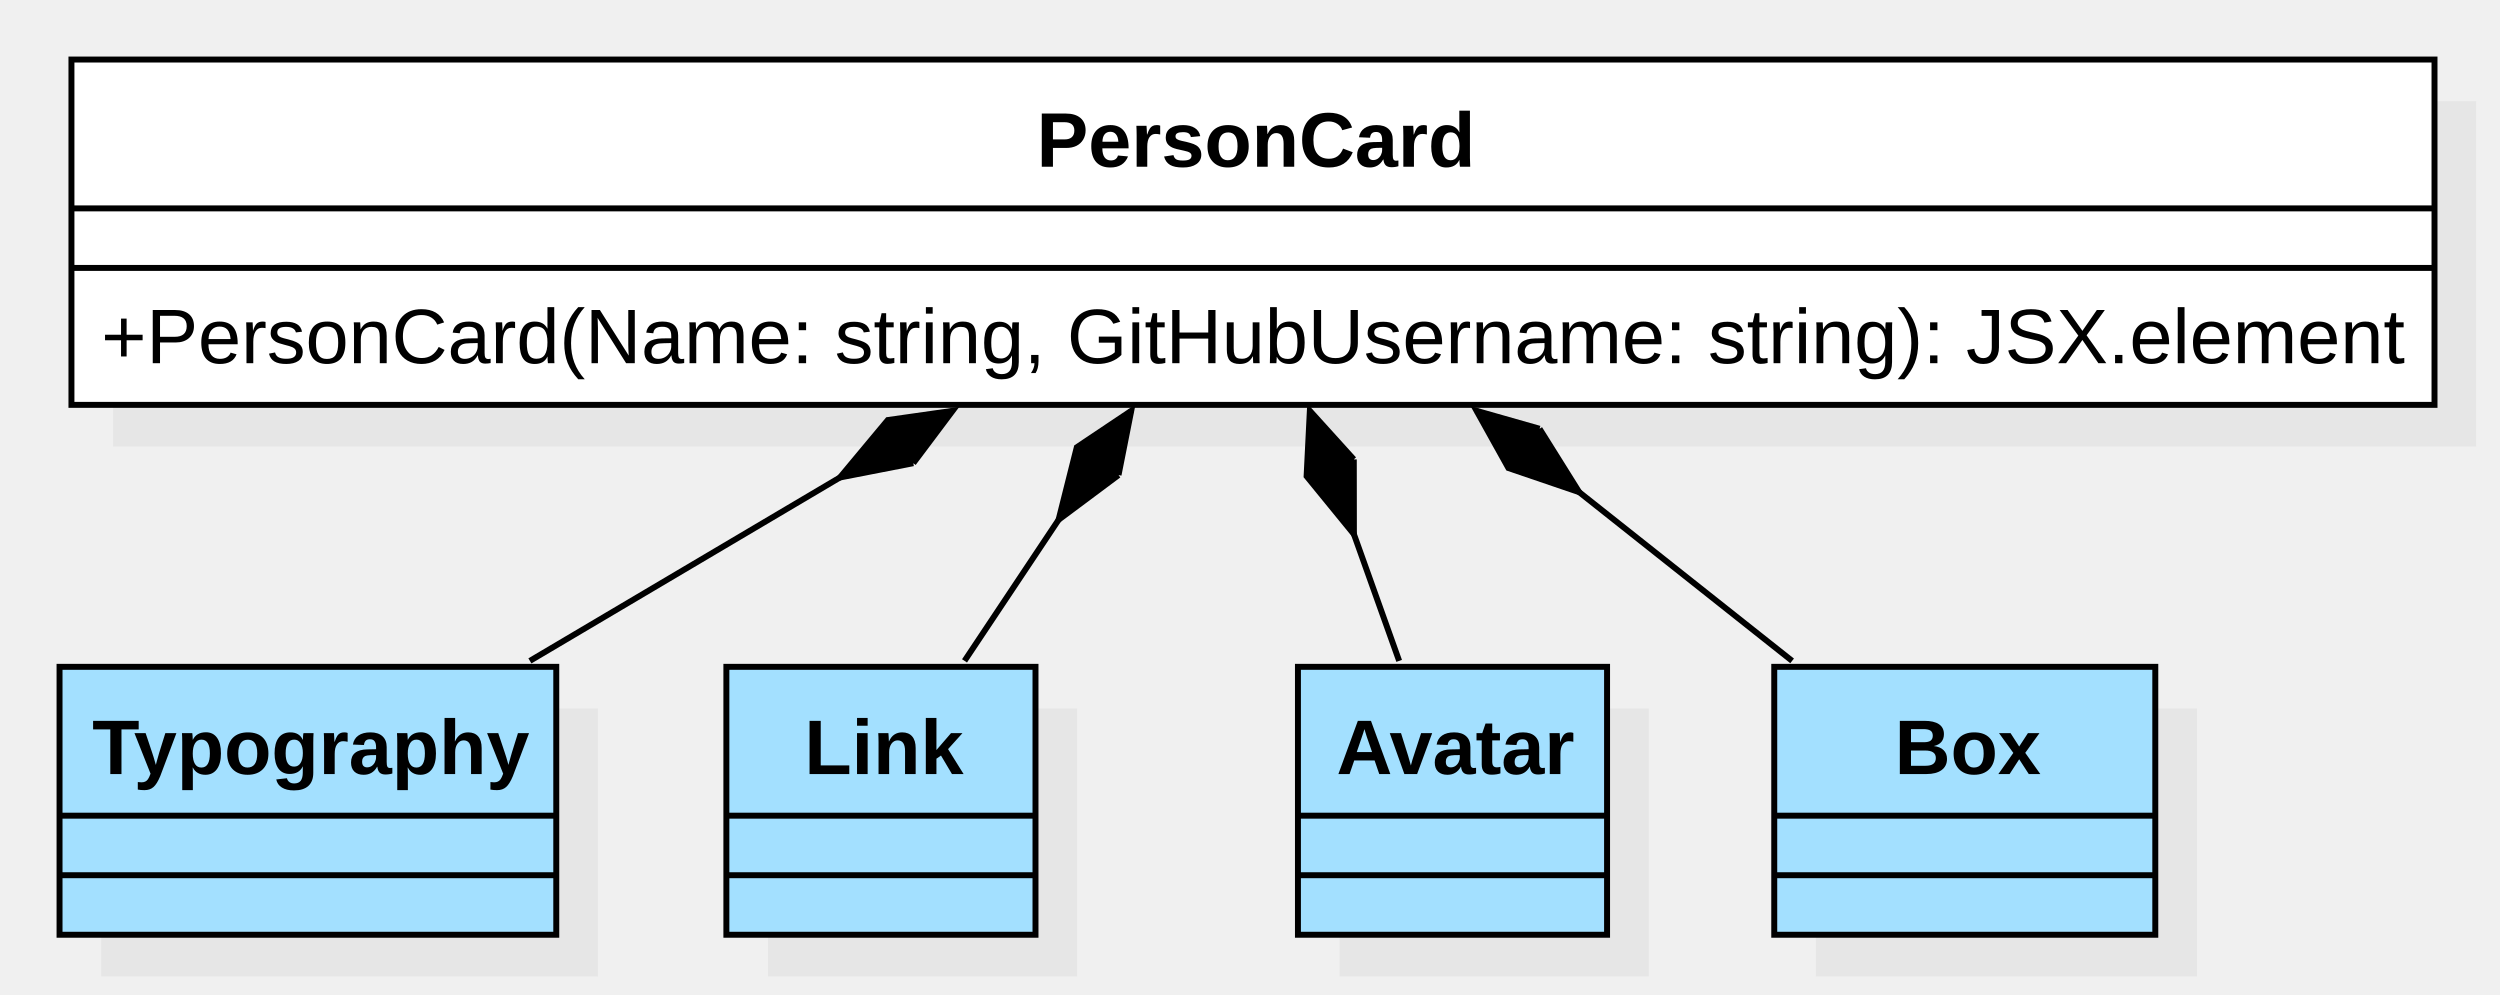
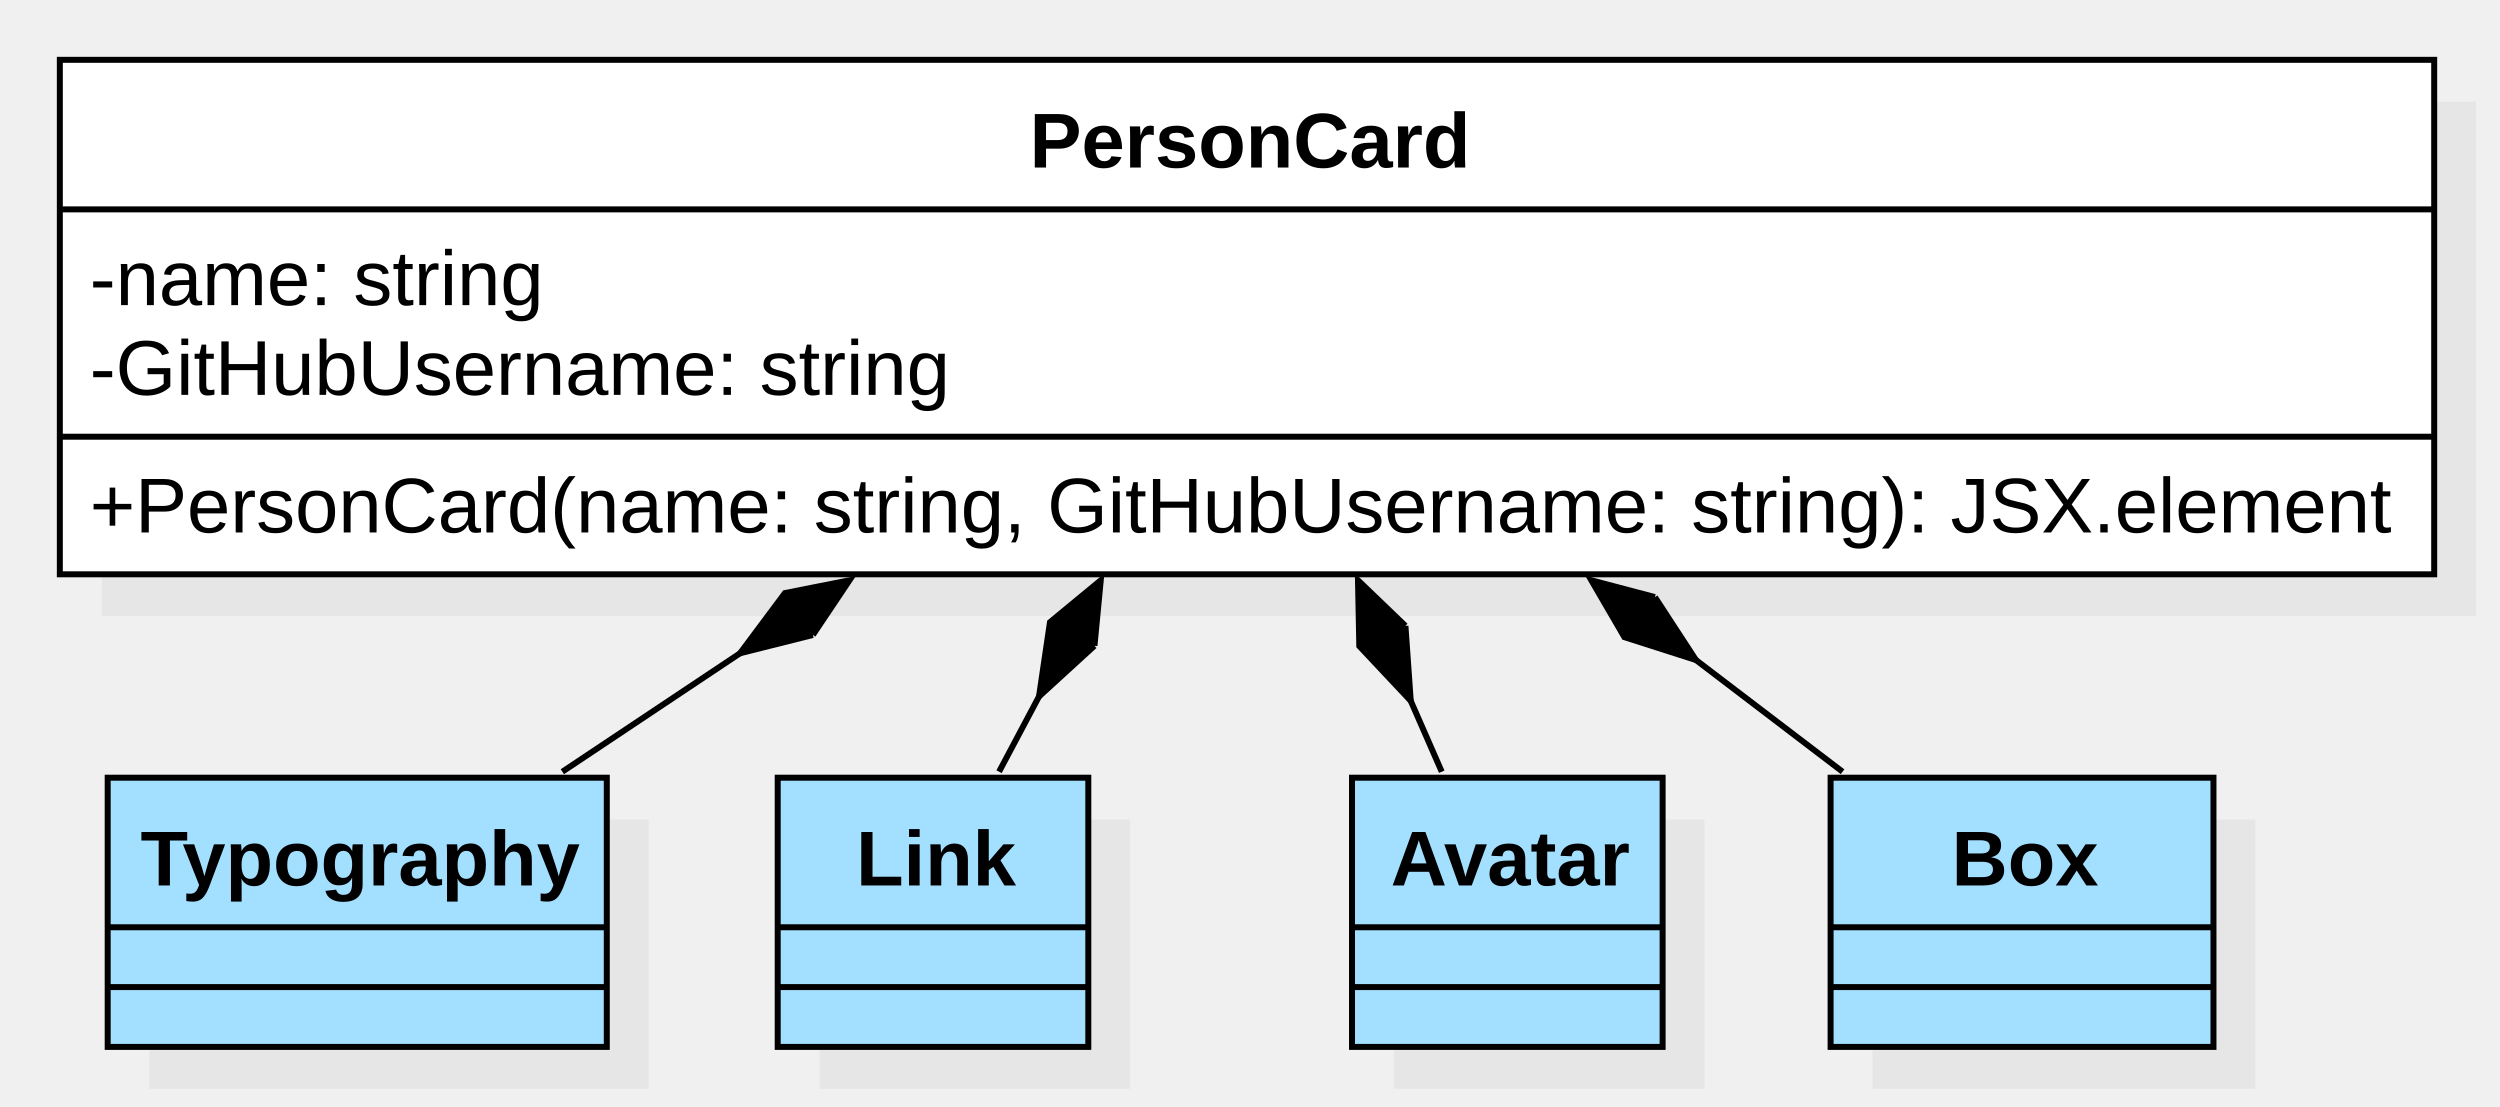
- <svg xmlns="http://www.w3.org/2000/svg" height="167" version="1.1" width="419.896">
+ <svg xmlns="http://www.w3.org/2000/svg" version="1.1" width="417.896" height="185">
  <defs />
  <g>
-     <text dominant-baseline="alphabetic" fill="#cfcfcf" font-family="Arial" font-size="8px" font-style="normal" font-weight="normal" stroke="none" text-anchor="start" text-decoration="undefined" transform="matrix(1 0 0 1 0 0)" x="0" y="0" />
-     <text dominant-baseline="alphabetic" fill="#cfcfcf" font-family="Arial" font-size="8px" font-style="normal" font-weight="normal" stroke="none" text-anchor="start" text-decoration="undefined" transform="matrix(1 0 0 1 0 0)" x="0" y="12" />
-     <text dominant-baseline="alphabetic" fill="#cfcfcf" font-family="Arial" font-size="8px" font-style="normal" font-weight="normal" stroke="none" text-anchor="start" text-decoration="undefined" transform="matrix(1 0 0 1 0 0)" x="0" y="24" />
-     <text dominant-baseline="alphabetic" fill="#cfcfcf" font-family="Arial" font-size="8px" font-style="normal" font-weight="normal" stroke="none" text-anchor="start" text-decoration="undefined" transform="matrix(1 0 0 1 0 0)" x="0" y="36" />
-     <text dominant-baseline="alphabetic" fill="#cfcfcf" font-family="Arial" font-size="8px" font-style="normal" font-weight="normal" stroke="none" text-anchor="start" text-decoration="undefined" transform="matrix(1 0 0 1 0 0)" x="0" y="48" />
-     <text dominant-baseline="alphabetic" fill="#cfcfcf" font-family="Arial" font-size="8px" font-style="normal" font-weight="normal" stroke="none" text-anchor="start" text-decoration="undefined" transform="matrix(1 0 0 1 0 0)" x="0" y="60" />
-     <text dominant-baseline="alphabetic" fill="#cfcfcf" font-family="Arial" font-size="8px" font-style="normal" font-weight="normal" stroke="none" text-anchor="start" text-decoration="undefined" transform="matrix(1 0 0 1 0 0)" x="0" y="72" />
-     <text dominant-baseline="alphabetic" fill="#cfcfcf" font-family="Arial" font-size="8px" font-style="normal" font-weight="normal" stroke="none" text-anchor="start" text-decoration="undefined" transform="matrix(1 0 0 1 0 0)" x="0" y="84" />
-     <text dominant-baseline="alphabetic" fill="#cfcfcf" font-family="Arial" font-size="8px" font-style="normal" font-weight="normal" stroke="none" text-anchor="start" text-decoration="undefined" transform="matrix(1 0 0 1 0 0)" x="0" y="96" />
-     <text dominant-baseline="alphabetic" fill="#cfcfcf" font-family="Arial" font-size="8px" font-style="normal" font-weight="normal" stroke="none" text-anchor="start" text-decoration="undefined" transform="matrix(1 0 0 1 0 0)" x="0" y="108" />
-     <text dominant-baseline="alphabetic" fill="#cfcfcf" font-family="Arial" font-size="8px" font-style="normal" font-weight="normal" stroke="none" text-anchor="start" text-decoration="undefined" transform="matrix(1 0 0 1 0 0)" x="0" y="120" />
-     <text dominant-baseline="alphabetic" fill="#cfcfcf" font-family="Arial" font-size="8px" font-style="normal" font-weight="normal" stroke="none" text-anchor="start" text-decoration="undefined" transform="matrix(1 0 0 1 0 0)" x="0" y="132" />
-     <text dominant-baseline="alphabetic" fill="#cfcfcf" font-family="Arial" font-size="8px" font-style="normal" font-weight="normal" stroke="none" text-anchor="start" text-decoration="undefined" transform="matrix(1 0 0 1 0 0)" x="0" y="144" />
-     <text dominant-baseline="alphabetic" fill="#cfcfcf" font-family="Arial" font-size="8px" font-style="normal" font-weight="normal" stroke="none" text-anchor="start" text-decoration="undefined" transform="matrix(1 0 0 1 0 0)" x="0" y="156" />
-     <text dominant-baseline="alphabetic" fill="#cfcfcf" font-family="Arial" font-size="8px" font-style="normal" font-weight="normal" stroke="none" text-anchor="start" text-decoration="undefined" transform="matrix(1 0 0 1 0 0)" x="70" y="0" />
-     <text dominant-baseline="alphabetic" fill="#cfcfcf" font-family="Arial" font-size="8px" font-style="normal" font-weight="normal" stroke="none" text-anchor="start" text-decoration="undefined" transform="matrix(1 0 0 1 0 0)" x="70" y="12" />
-     <text dominant-baseline="alphabetic" fill="#cfcfcf" font-family="Arial" font-size="8px" font-style="normal" font-weight="normal" stroke="none" text-anchor="start" text-decoration="undefined" transform="matrix(1 0 0 1 0 0)" x="70" y="24" />
-     <text dominant-baseline="alphabetic" fill="#cfcfcf" font-family="Arial" font-size="8px" font-style="normal" font-weight="normal" stroke="none" text-anchor="start" text-decoration="undefined" transform="matrix(1 0 0 1 0 0)" x="70" y="36" />
-     <text dominant-baseline="alphabetic" fill="#cfcfcf" font-family="Arial" font-size="8px" font-style="normal" font-weight="normal" stroke="none" text-anchor="start" text-decoration="undefined" transform="matrix(1 0 0 1 0 0)" x="70" y="48" />
-     <text dominant-baseline="alphabetic" fill="#cfcfcf" font-family="Arial" font-size="8px" font-style="normal" font-weight="normal" stroke="none" text-anchor="start" text-decoration="undefined" transform="matrix(1 0 0 1 0 0)" x="70" y="60" />
-     <text dominant-baseline="alphabetic" fill="#cfcfcf" font-family="Arial" font-size="8px" font-style="normal" font-weight="normal" stroke="none" text-anchor="start" text-decoration="undefined" transform="matrix(1 0 0 1 0 0)" x="70" y="72" />
-     <text dominant-baseline="alphabetic" fill="#cfcfcf" font-family="Arial" font-size="8px" font-style="normal" font-weight="normal" stroke="none" text-anchor="start" text-decoration="undefined" transform="matrix(1 0 0 1 0 0)" x="70" y="84" />
-     <text dominant-baseline="alphabetic" fill="#cfcfcf" font-family="Arial" font-size="8px" font-style="normal" font-weight="normal" stroke="none" text-anchor="start" text-decoration="undefined" transform="matrix(1 0 0 1 0 0)" x="70" y="96" />
-     <text dominant-baseline="alphabetic" fill="#cfcfcf" font-family="Arial" font-size="8px" font-style="normal" font-weight="normal" stroke="none" text-anchor="start" text-decoration="undefined" transform="matrix(1 0 0 1 0 0)" x="70" y="108" />
-     <text dominant-baseline="alphabetic" fill="#cfcfcf" font-family="Arial" font-size="8px" font-style="normal" font-weight="normal" stroke="none" text-anchor="start" text-decoration="undefined" transform="matrix(1 0 0 1 0 0)" x="70" y="120" />
-     <text dominant-baseline="alphabetic" fill="#cfcfcf" font-family="Arial" font-size="8px" font-style="normal" font-weight="normal" stroke="none" text-anchor="start" text-decoration="undefined" transform="matrix(1 0 0 1 0 0)" x="70" y="132" />
-     <text dominant-baseline="alphabetic" fill="#cfcfcf" font-family="Arial" font-size="8px" font-style="normal" font-weight="normal" stroke="none" text-anchor="start" text-decoration="undefined" transform="matrix(1 0 0 1 0 0)" x="70" y="144" />
-     <text dominant-baseline="alphabetic" fill="#cfcfcf" font-family="Arial" font-size="8px" font-style="normal" font-weight="normal" stroke="none" text-anchor="start" text-decoration="undefined" transform="matrix(1 0 0 1 0 0)" x="70" y="156" />
-     <text dominant-baseline="alphabetic" fill="#cfcfcf" font-family="Arial" font-size="8px" font-style="normal" font-weight="normal" stroke="none" text-anchor="start" text-decoration="undefined" transform="matrix(1 0 0 1 0 0)" x="140" y="0" />
-     <text dominant-baseline="alphabetic" fill="#cfcfcf" font-family="Arial" font-size="8px" font-style="normal" font-weight="normal" stroke="none" text-anchor="start" text-decoration="undefined" transform="matrix(1 0 0 1 0 0)" x="140" y="12" />
-     <text dominant-baseline="alphabetic" fill="#cfcfcf" font-family="Arial" font-size="8px" font-style="normal" font-weight="normal" stroke="none" text-anchor="start" text-decoration="undefined" transform="matrix(1 0 0 1 0 0)" x="140" y="24" />
-     <text dominant-baseline="alphabetic" fill="#cfcfcf" font-family="Arial" font-size="8px" font-style="normal" font-weight="normal" stroke="none" text-anchor="start" text-decoration="undefined" transform="matrix(1 0 0 1 0 0)" x="140" y="36" />
-     <text dominant-baseline="alphabetic" fill="#cfcfcf" font-family="Arial" font-size="8px" font-style="normal" font-weight="normal" stroke="none" text-anchor="start" text-decoration="undefined" transform="matrix(1 0 0 1 0 0)" x="140" y="48" />
-     <text dominant-baseline="alphabetic" fill="#cfcfcf" font-family="Arial" font-size="8px" font-style="normal" font-weight="normal" stroke="none" text-anchor="start" text-decoration="undefined" transform="matrix(1 0 0 1 0 0)" x="140" y="60" />
-     <text dominant-baseline="alphabetic" fill="#cfcfcf" font-family="Arial" font-size="8px" font-style="normal" font-weight="normal" stroke="none" text-anchor="start" text-decoration="undefined" transform="matrix(1 0 0 1 0 0)" x="140" y="72" />
-     <text dominant-baseline="alphabetic" fill="#cfcfcf" font-family="Arial" font-size="8px" font-style="normal" font-weight="normal" stroke="none" text-anchor="start" text-decoration="undefined" transform="matrix(1 0 0 1 0 0)" x="140" y="84" />
-     <text dominant-baseline="alphabetic" fill="#cfcfcf" font-family="Arial" font-size="8px" font-style="normal" font-weight="normal" stroke="none" text-anchor="start" text-decoration="undefined" transform="matrix(1 0 0 1 0 0)" x="140" y="96" />
-     <text dominant-baseline="alphabetic" fill="#cfcfcf" font-family="Arial" font-size="8px" font-style="normal" font-weight="normal" stroke="none" text-anchor="start" text-decoration="undefined" transform="matrix(1 0 0 1 0 0)" x="140" y="108" />
-     <text dominant-baseline="alphabetic" fill="#cfcfcf" font-family="Arial" font-size="8px" font-style="normal" font-weight="normal" stroke="none" text-anchor="start" text-decoration="undefined" transform="matrix(1 0 0 1 0 0)" x="140" y="120" />
-     <text dominant-baseline="alphabetic" fill="#cfcfcf" font-family="Arial" font-size="8px" font-style="normal" font-weight="normal" stroke="none" text-anchor="start" text-decoration="undefined" transform="matrix(1 0 0 1 0 0)" x="140" y="132" />
-     <text dominant-baseline="alphabetic" fill="#cfcfcf" font-family="Arial" font-size="8px" font-style="normal" font-weight="normal" stroke="none" text-anchor="start" text-decoration="undefined" transform="matrix(1 0 0 1 0 0)" x="140" y="144" />
-     <text dominant-baseline="alphabetic" fill="#cfcfcf" font-family="Arial" font-size="8px" font-style="normal" font-weight="normal" stroke="none" text-anchor="start" text-decoration="undefined" transform="matrix(1 0 0 1 0 0)" x="140" y="156" />
-     <text dominant-baseline="alphabetic" fill="#cfcfcf" font-family="Arial" font-size="8px" font-style="normal" font-weight="normal" stroke="none" text-anchor="start" text-decoration="undefined" transform="matrix(1 0 0 1 0 0)" x="210" y="0" />
-     <text dominant-baseline="alphabetic" fill="#cfcfcf" font-family="Arial" font-size="8px" font-style="normal" font-weight="normal" stroke="none" text-anchor="start" text-decoration="undefined" transform="matrix(1 0 0 1 0 0)" x="210" y="12" />
-     <text dominant-baseline="alphabetic" fill="#cfcfcf" font-family="Arial" font-size="8px" font-style="normal" font-weight="normal" stroke="none" text-anchor="start" text-decoration="undefined" transform="matrix(1 0 0 1 0 0)" x="210" y="24" />
-     <text dominant-baseline="alphabetic" fill="#cfcfcf" font-family="Arial" font-size="8px" font-style="normal" font-weight="normal" stroke="none" text-anchor="start" text-decoration="undefined" transform="matrix(1 0 0 1 0 0)" x="210" y="36" />
-     <text dominant-baseline="alphabetic" fill="#cfcfcf" font-family="Arial" font-size="8px" font-style="normal" font-weight="normal" stroke="none" text-anchor="start" text-decoration="undefined" transform="matrix(1 0 0 1 0 0)" x="210" y="48" />
-     <text dominant-baseline="alphabetic" fill="#cfcfcf" font-family="Arial" font-size="8px" font-style="normal" font-weight="normal" stroke="none" text-anchor="start" text-decoration="undefined" transform="matrix(1 0 0 1 0 0)" x="210" y="60" />
-     <text dominant-baseline="alphabetic" fill="#cfcfcf" font-family="Arial" font-size="8px" font-style="normal" font-weight="normal" stroke="none" text-anchor="start" text-decoration="undefined" transform="matrix(1 0 0 1 0 0)" x="210" y="72" />
-     <text dominant-baseline="alphabetic" fill="#cfcfcf" font-family="Arial" font-size="8px" font-style="normal" font-weight="normal" stroke="none" text-anchor="start" text-decoration="undefined" transform="matrix(1 0 0 1 0 0)" x="210" y="84" />
-     <text dominant-baseline="alphabetic" fill="#cfcfcf" font-family="Arial" font-size="8px" font-style="normal" font-weight="normal" stroke="none" text-anchor="start" text-decoration="undefined" transform="matrix(1 0 0 1 0 0)" x="210" y="96" />
-     <text dominant-baseline="alphabetic" fill="#cfcfcf" font-family="Arial" font-size="8px" font-style="normal" font-weight="normal" stroke="none" text-anchor="start" text-decoration="undefined" transform="matrix(1 0 0 1 0 0)" x="210" y="108" />
-     <text dominant-baseline="alphabetic" fill="#cfcfcf" font-family="Arial" font-size="8px" font-style="normal" font-weight="normal" stroke="none" text-anchor="start" text-decoration="undefined" transform="matrix(1 0 0 1 0 0)" x="210" y="120" />
-     <text dominant-baseline="alphabetic" fill="#cfcfcf" font-family="Arial" font-size="8px" font-style="normal" font-weight="normal" stroke="none" text-anchor="start" text-decoration="undefined" transform="matrix(1 0 0 1 0 0)" x="210" y="132" />
-     <text dominant-baseline="alphabetic" fill="#cfcfcf" font-family="Arial" font-size="8px" font-style="normal" font-weight="normal" stroke="none" text-anchor="start" text-decoration="undefined" transform="matrix(1 0 0 1 0 0)" x="210" y="144" />
-     <text dominant-baseline="alphabetic" fill="#cfcfcf" font-family="Arial" font-size="8px" font-style="normal" font-weight="normal" stroke="none" text-anchor="start" text-decoration="undefined" transform="matrix(1 0 0 1 0 0)" x="210" y="156" />
-     <text dominant-baseline="alphabetic" fill="#cfcfcf" font-family="Arial" font-size="8px" font-style="normal" font-weight="normal" stroke="none" text-anchor="start" text-decoration="undefined" transform="matrix(1 0 0 1 0 0)" x="280" y="0" />
-     <text dominant-baseline="alphabetic" fill="#cfcfcf" font-family="Arial" font-size="8px" font-style="normal" font-weight="normal" stroke="none" text-anchor="start" text-decoration="undefined" transform="matrix(1 0 0 1 0 0)" x="280" y="12" />
-     <text dominant-baseline="alphabetic" fill="#cfcfcf" font-family="Arial" font-size="8px" font-style="normal" font-weight="normal" stroke="none" text-anchor="start" text-decoration="undefined" transform="matrix(1 0 0 1 0 0)" x="280" y="24" />
-     <text dominant-baseline="alphabetic" fill="#cfcfcf" font-family="Arial" font-size="8px" font-style="normal" font-weight="normal" stroke="none" text-anchor="start" text-decoration="undefined" transform="matrix(1 0 0 1 0 0)" x="280" y="36" />
-     <text dominant-baseline="alphabetic" fill="#cfcfcf" font-family="Arial" font-size="8px" font-style="normal" font-weight="normal" stroke="none" text-anchor="start" text-decoration="undefined" transform="matrix(1 0 0 1 0 0)" x="280" y="48" />
-     <text dominant-baseline="alphabetic" fill="#cfcfcf" font-family="Arial" font-size="8px" font-style="normal" font-weight="normal" stroke="none" text-anchor="start" text-decoration="undefined" transform="matrix(1 0 0 1 0 0)" x="280" y="60" />
-     <text dominant-baseline="alphabetic" fill="#cfcfcf" font-family="Arial" font-size="8px" font-style="normal" font-weight="normal" stroke="none" text-anchor="start" text-decoration="undefined" transform="matrix(1 0 0 1 0 0)" x="280" y="72" />
-     <text dominant-baseline="alphabetic" fill="#cfcfcf" font-family="Arial" font-size="8px" font-style="normal" font-weight="normal" stroke="none" text-anchor="start" text-decoration="undefined" transform="matrix(1 0 0 1 0 0)" x="280" y="84" />
-     <text dominant-baseline="alphabetic" fill="#cfcfcf" font-family="Arial" font-size="8px" font-style="normal" font-weight="normal" stroke="none" text-anchor="start" text-decoration="undefined" transform="matrix(1 0 0 1 0 0)" x="280" y="96" />
-     <text dominant-baseline="alphabetic" fill="#cfcfcf" font-family="Arial" font-size="8px" font-style="normal" font-weight="normal" stroke="none" text-anchor="start" text-decoration="undefined" transform="matrix(1 0 0 1 0 0)" x="280" y="108" />
-     <text dominant-baseline="alphabetic" fill="#cfcfcf" font-family="Arial" font-size="8px" font-style="normal" font-weight="normal" stroke="none" text-anchor="start" text-decoration="undefined" transform="matrix(1 0 0 1 0 0)" x="280" y="120" />
-     <text dominant-baseline="alphabetic" fill="#cfcfcf" font-family="Arial" font-size="8px" font-style="normal" font-weight="normal" stroke="none" text-anchor="start" text-decoration="undefined" transform="matrix(1 0 0 1 0 0)" x="280" y="132" />
-     <text dominant-baseline="alphabetic" fill="#cfcfcf" font-family="Arial" font-size="8px" font-style="normal" font-weight="normal" stroke="none" text-anchor="start" text-decoration="undefined" transform="matrix(1 0 0 1 0 0)" x="280" y="144" />
-     <text dominant-baseline="alphabetic" fill="#cfcfcf" font-family="Arial" font-size="8px" font-style="normal" font-weight="normal" stroke="none" text-anchor="start" text-decoration="undefined" transform="matrix(1 0 0 1 0 0)" x="280" y="156" />
-     <text dominant-baseline="alphabetic" fill="#cfcfcf" font-family="Arial" font-size="8px" font-style="normal" font-weight="normal" stroke="none" text-anchor="start" text-decoration="undefined" transform="matrix(1 0 0 1 0 0)" x="350" y="0" />
-     <text dominant-baseline="alphabetic" fill="#cfcfcf" font-family="Arial" font-size="8px" font-style="normal" font-weight="normal" stroke="none" text-anchor="start" text-decoration="undefined" transform="matrix(1 0 0 1 0 0)" x="350" y="12" />
-     <text dominant-baseline="alphabetic" fill="#cfcfcf" font-family="Arial" font-size="8px" font-style="normal" font-weight="normal" stroke="none" text-anchor="start" text-decoration="undefined" transform="matrix(1 0 0 1 0 0)" x="350" y="24" />
-     <text dominant-baseline="alphabetic" fill="#cfcfcf" font-family="Arial" font-size="8px" font-style="normal" font-weight="normal" stroke="none" text-anchor="start" text-decoration="undefined" transform="matrix(1 0 0 1 0 0)" x="350" y="36" />
-     <text dominant-baseline="alphabetic" fill="#cfcfcf" font-family="Arial" font-size="8px" font-style="normal" font-weight="normal" stroke="none" text-anchor="start" text-decoration="undefined" transform="matrix(1 0 0 1 0 0)" x="350" y="48" />
-     <text dominant-baseline="alphabetic" fill="#cfcfcf" font-family="Arial" font-size="8px" font-style="normal" font-weight="normal" stroke="none" text-anchor="start" text-decoration="undefined" transform="matrix(1 0 0 1 0 0)" x="350" y="60" />
-     <text dominant-baseline="alphabetic" fill="#cfcfcf" font-family="Arial" font-size="8px" font-style="normal" font-weight="normal" stroke="none" text-anchor="start" text-decoration="undefined" transform="matrix(1 0 0 1 0 0)" x="350" y="72" />
-     <text dominant-baseline="alphabetic" fill="#cfcfcf" font-family="Arial" font-size="8px" font-style="normal" font-weight="normal" stroke="none" text-anchor="start" text-decoration="undefined" transform="matrix(1 0 0 1 0 0)" x="350" y="84" />
-     <text dominant-baseline="alphabetic" fill="#cfcfcf" font-family="Arial" font-size="8px" font-style="normal" font-weight="normal" stroke="none" text-anchor="start" text-decoration="undefined" transform="matrix(1 0 0 1 0 0)" x="350" y="96" />
-     <text dominant-baseline="alphabetic" fill="#cfcfcf" font-family="Arial" font-size="8px" font-style="normal" font-weight="normal" stroke="none" text-anchor="start" text-decoration="undefined" transform="matrix(1 0 0 1 0 0)" x="350" y="108" />
-     <text dominant-baseline="alphabetic" fill="#cfcfcf" font-family="Arial" font-size="8px" font-style="normal" font-weight="normal" stroke="none" text-anchor="start" text-decoration="undefined" transform="matrix(1 0 0 1 0 0)" x="350" y="120" />
-     <text dominant-baseline="alphabetic" fill="#cfcfcf" font-family="Arial" font-size="8px" font-style="normal" font-weight="normal" stroke="none" text-anchor="start" text-decoration="undefined" transform="matrix(1 0 0 1 0 0)" x="350" y="132" />
-     <text dominant-baseline="alphabetic" fill="#cfcfcf" font-family="Arial" font-size="8px" font-style="normal" font-weight="normal" stroke="none" text-anchor="start" text-decoration="undefined" transform="matrix(1 0 0 1 0 0)" x="350" y="144" />
-     <text dominant-baseline="alphabetic" fill="#cfcfcf" font-family="Arial" font-size="8px" font-style="normal" font-weight="normal" stroke="none" text-anchor="start" text-decoration="undefined" transform="matrix(1 0 0 1 0 0)" x="350" y="156" />
    <g>
-       <rect fill="#C0C0C0" fill-opacity="0.2" height="58" stroke="none" transform="matrix(1 0 0 1 -758 -416)" width="396.896" x="777" y="433" />
+       <rect fill="#C0C0C0" stroke="none" x="767" y="415" width="396.896" height="86" transform="matrix(1 0 0 1 -750 -398)" fill-opacity="0.2" />
    </g>
    <g>
-       <rect fill="#FFFFFF" height="58" stroke="none" transform="matrix(1 0 0 1 -758 -416)" width="396.896" x="770" y="426" />
+       <rect fill="#FFFFFF" stroke="none" x="760" y="408" width="396.896" height="86" transform="matrix(1 0 0 1 -750 -398)" />
    </g>
    <g>
-       <path d=" M 12 10 L 408.896 10 L 408.896 68 L 12 68 L 12 10 Z Z" fill="none" paint-order="fill stroke markers" stroke="#000000" stroke-dasharray="" stroke-miterlimit="10" />
+       <path fill="none" stroke="#000000" paint-order="fill stroke markers" d=" M 10 10 L 406.896 10 L 406.896 96 L 10 96 L 10 10 Z Z" stroke-miterlimit="10" stroke-dasharray="" />
    </g>
    <g>
-       <path d=" M 12 35 L 408.896 35" fill="none" paint-order="fill stroke markers" stroke="#000000" stroke-dasharray="" stroke-miterlimit="10" />
+       <path fill="none" stroke="#000000" paint-order="fill stroke markers" d=" M 10 35 L 406.896 35" stroke-miterlimit="10" stroke-dasharray="" />
    </g>
    <g>
-       <path d=" M 12 45 L 408.896 45" fill="none" paint-order="fill stroke markers" stroke="#000000" stroke-dasharray="" stroke-miterlimit="10" />
+       <path fill="none" stroke="#000000" paint-order="fill stroke markers" d=" M 10 73 L 406.896 73" stroke-miterlimit="10" stroke-dasharray="" />
    </g>
    <g>
      <g>
        <path fill="none" stroke="none" />
-         <text dominant-baseline="central" fill="#000000" font-family="Arial" font-size="13px" font-style="normal" font-weight="bold" stroke="none" text-anchor="middle" text-decoration="undefined" transform="matrix(1 0 0 1 -758 -416)" x="968.948" y="439.5">PersonCard</text>
+         <text fill="#000000" stroke="none" font-family="Arial" font-size="13px" font-style="normal" font-weight="bold" text-decoration="undefined" x="958.948" y="421.5" text-anchor="middle" dominant-baseline="central" transform="matrix(1 0 0 1 -750 -398)">PersonCard</text>
      </g>
    </g>
    <g>
      <g>
        <path fill="none" stroke="none" />
-         <text dominant-baseline="central" fill="#000000" font-family="Arial" font-size="13px" font-style="normal" font-weight="normal" stroke="none" text-anchor="start" text-decoration="undefined" transform="matrix(1 0 0 1 -758 -416)" x="775" y="472.5">+PersonCard(Name: string, GitHubUsername: string): JSX.element</text>
+         <text fill="#000000" stroke="none" font-family="Arial" font-size="13px" font-style="normal" font-weight="normal" text-decoration="undefined" x="765" y="444.5" text-anchor="start" dominant-baseline="central" transform="matrix(1 0 0 1 -750 -398)">-name: string</text>
      </g>
-     </g>
-     <g>
-       <rect fill="#C0C0C0" fill-opacity="0.2" height="45" stroke="none" transform="matrix(1 0 0 1 -758 -416)" width="51.92" x="887" y="535" />
-     </g>
-     <g>
-       <rect fill="#A3E0FF" height="45" stroke="none" transform="matrix(1 0 0 1 -758 -416)" width="51.92" x="880" y="528" />
-     </g>
-     <g>
-       <path d=" M 122 112 L 173.92 112 L 173.92 157 L 122 157 L 122 112 Z Z" fill="none" paint-order="fill stroke markers" stroke="#000000" stroke-dasharray="" stroke-miterlimit="10" />
-     </g>
-     <g>
-       <path d=" M 122 137 L 173.92 137" fill="none" paint-order="fill stroke markers" stroke="#000000" stroke-dasharray="" stroke-miterlimit="10" />
-     </g>
-     <g>
-       <path d=" M 122 147 L 173.92 147" fill="none" paint-order="fill stroke markers" stroke="#000000" stroke-dasharray="" stroke-miterlimit="10" />
    </g>
    <g>
      <g>
        <path fill="none" stroke="none" />
-         <text dominant-baseline="central" fill="#000000" font-family="Arial" font-size="13px" font-style="normal" font-weight="bold" stroke="none" text-anchor="middle" text-decoration="undefined" transform="matrix(1 0 0 1 -758 -416)" x="906.46" y="541.5">Link</text>
+         <text fill="#000000" stroke="none" font-family="Arial" font-size="13px" font-style="normal" font-weight="normal" text-decoration="undefined" x="765" y="459.5" text-anchor="start" dominant-baseline="central" transform="matrix(1 0 0 1 -750 -398)">-GitHubUsername: string</text>
      </g>
-     </g>
-     <g>
-       <rect fill="#C0C0C0" fill-opacity="0.2" height="45" stroke="none" transform="matrix(1 0 0 1 -758 -416)" width="51.92" x="983" y="535" />
-     </g>
-     <g>
-       <rect fill="#A3E0FF" height="45" stroke="none" transform="matrix(1 0 0 1 -758 -416)" width="51.92" x="976" y="528" />
-     </g>
-     <g>
-       <path d=" M 218 112 L 269.92 112 L 269.92 157 L 218 157 L 218 112 Z Z" fill="none" paint-order="fill stroke markers" stroke="#000000" stroke-dasharray="" stroke-miterlimit="10" />
-     </g>
-     <g>
-       <path d=" M 218 137 L 269.92 137" fill="none" paint-order="fill stroke markers" stroke="#000000" stroke-dasharray="" stroke-miterlimit="10" />
-     </g>
-     <g>
-       <path d=" M 218 147 L 269.92 147" fill="none" paint-order="fill stroke markers" stroke="#000000" stroke-dasharray="" stroke-miterlimit="10" />
    </g>
    <g>
      <g>
        <path fill="none" stroke="none" />
-         <text dominant-baseline="central" fill="#000000" font-family="Arial" font-size="13px" font-style="normal" font-weight="bold" stroke="none" text-anchor="middle" text-decoration="undefined" transform="matrix(1 0 0 1 -758 -416)" x="1002.46" y="541.5">Avatar</text>
+         <text fill="#000000" stroke="none" font-family="Arial" font-size="13px" font-style="normal" font-weight="normal" text-decoration="undefined" x="765" y="482.5" text-anchor="start" dominant-baseline="central" transform="matrix(1 0 0 1 -750 -398)">+PersonCard(name: string, GitHubUsername: string): JSX.element</text>
      </g>
    </g>
    <g>
-       <path d=" M 235 111 L 220 69" fill="none" paint-order="fill stroke markers" stroke="#000000" stroke-dasharray="" stroke-miterlimit="10" />
+       <rect fill="#C0C0C0" stroke="none" x="887" y="535" width="51.92" height="45" transform="matrix(1 0 0 1 -750 -398)" fill-opacity="0.2" />
    </g>
    <g>
-       <path d=" M 227.382 77.155 L 220 69 L 219.454 79.986 L 227.399 89.718" fill="#000000" paint-order="stroke fill markers" stroke="none" />
+       <rect fill="#A3E0FF" stroke="none" x="880" y="528" width="51.92" height="45" transform="matrix(1 0 0 1 -750 -398)" />
    </g>
    <g>
-       <path d=" M 227.382 77.155 L 220 69 L 219.454 79.986 L 227.399 89.718 L 227.382 77.155" fill="none" paint-order="fill stroke markers" stroke="#000000" stroke-dasharray="" stroke-miterlimit="10" />
+       <path fill="none" stroke="#000000" paint-order="fill stroke markers" d=" M 130 130 L 181.92 130 L 181.92 175 L 130 175 L 130 130 Z Z" stroke-miterlimit="10" stroke-dasharray="" />
    </g>
    <g>
-       <path d=" M 162 111 L 190 69" fill="none" paint-order="fill stroke markers" stroke="#000000" stroke-dasharray="" stroke-miterlimit="10" />
+       <path fill="none" stroke="#000000" paint-order="fill stroke markers" d=" M 130 155 L 181.92 155" stroke-miterlimit="10" stroke-dasharray="" />
    </g>
    <g>
-       <path d=" M 187.865 79.791 L 190 69 L 180.86 75.121 L 177.797 87.305" fill="#000000" paint-order="stroke fill markers" stroke="none" />
-     </g>
-     <g>
-       <path d=" M 187.865 79.791 L 190 69 L 180.86 75.121 L 177.797 87.305 L 187.865 79.791" fill="none" paint-order="fill stroke markers" stroke="#000000" stroke-dasharray="" stroke-miterlimit="10" />
-     </g>
-     <g>
-       <rect fill="#C0C0C0" fill-opacity="0.2" height="45" stroke="none" transform="matrix(1 0 0 1 -758 -416)" width="83.43" x="775" y="535" />
-     </g>
-     <g>
-       <rect fill="#A3E0FF" height="45" stroke="none" transform="matrix(1 0 0 1 -758 -416)" width="83.43" x="768" y="528" />
-     </g>
-     <g>
-       <path d=" M 10 112 L 93.43 112 L 93.43 157 L 10 157 L 10 112 Z Z" fill="none" paint-order="fill stroke markers" stroke="#000000" stroke-dasharray="" stroke-miterlimit="10" />
-     </g>
-     <g>
-       <path d=" M 10 137 L 93.43 137" fill="none" paint-order="fill stroke markers" stroke="#000000" stroke-dasharray="" stroke-miterlimit="10" />
-     </g>
-     <g>
-       <path d=" M 10 147 L 93.43 147" fill="none" paint-order="fill stroke markers" stroke="#000000" stroke-dasharray="" stroke-miterlimit="10" />
+       <path fill="none" stroke="#000000" paint-order="fill stroke markers" d=" M 130 165 L 181.92 165" stroke-miterlimit="10" stroke-dasharray="" />
    </g>
    <g>
      <g>
        <path fill="none" stroke="none" />
-         <text dominant-baseline="central" fill="#000000" font-family="Arial" font-size="13px" font-style="normal" font-weight="bold" stroke="none" text-anchor="middle" text-decoration="undefined" transform="matrix(1 0 0 1 -758 -416)" x="810.215" y="541.5">Typography</text>
+         <text fill="#000000" stroke="none" font-family="Arial" font-size="13px" font-style="normal" font-weight="bold" text-decoration="undefined" x="906.46" y="541.5" text-anchor="middle" dominant-baseline="central" transform="matrix(1 0 0 1 -750 -398)">Link</text>
      </g>
    </g>
    <g>
-       <path d=" M 89 111 L 160 69" fill="none" paint-order="fill stroke markers" stroke="#000000" stroke-dasharray="" stroke-miterlimit="10" />
+       <rect fill="#C0C0C0" stroke="none" x="983" y="535" width="51.92" height="45" transform="matrix(1 0 0 1 -750 -398)" fill-opacity="0.2" />
    </g>
    <g>
-       <path d=" M 153.396 77.797 L 160 69 L 149.11 70.551 L 141.065 80.201" fill="#000000" paint-order="stroke fill markers" stroke="none" />
+       <rect fill="#A3E0FF" stroke="none" x="976" y="528" width="51.92" height="45" transform="matrix(1 0 0 1 -750 -398)" />
    </g>
    <g>
-       <path d=" M 153.396 77.797 L 160 69 L 149.11 70.551 L 141.065 80.201 L 153.396 77.797" fill="none" paint-order="fill stroke markers" stroke="#000000" stroke-dasharray="" stroke-miterlimit="10" />
+       <path fill="none" stroke="#000000" paint-order="fill stroke markers" d=" M 226 130 L 277.92 130 L 277.92 175 L 226 175 L 226 130 Z Z" stroke-miterlimit="10" stroke-dasharray="" />
    </g>
    <g>
-       <rect fill="#C0C0C0" fill-opacity="0.2" height="45" stroke="none" transform="matrix(1 0 0 1 -758 -416)" width="64" x="1063" y="535" />
+       <path fill="none" stroke="#000000" paint-order="fill stroke markers" d=" M 226 155 L 277.92 155" stroke-miterlimit="10" stroke-dasharray="" />
    </g>
    <g>
-       <rect fill="#A3E0FF" height="45" stroke="none" transform="matrix(1 0 0 1 -758 -416)" width="64" x="1056" y="528" />
-     </g>
-     <g>
-       <path d=" M 298 112 L 362 112 L 362 157 L 298 157 L 298 112 Z Z" fill="none" paint-order="fill stroke markers" stroke="#000000" stroke-dasharray="" stroke-miterlimit="10" />
-     </g>
-     <g>
-       <path d=" M 298 137 L 362 137" fill="none" paint-order="fill stroke markers" stroke="#000000" stroke-dasharray="" stroke-miterlimit="10" />
-     </g>
-     <g>
-       <path d=" M 298 147 L 362 147" fill="none" paint-order="fill stroke markers" stroke="#000000" stroke-dasharray="" stroke-miterlimit="10" />
+       <path fill="none" stroke="#000000" paint-order="fill stroke markers" d=" M 226 165 L 277.92 165" stroke-miterlimit="10" stroke-dasharray="" />
    </g>
    <g>
      <g>
        <path fill="none" stroke="none" />
-         <text dominant-baseline="central" fill="#000000" font-family="Arial" font-size="13px" font-style="normal" font-weight="bold" stroke="none" text-anchor="middle" text-decoration="undefined" transform="matrix(1 0 0 1 -758 -416)" x="1088.5" y="541.5">Box</text>
+         <text fill="#000000" stroke="none" font-family="Arial" font-size="13px" font-style="normal" font-weight="bold" text-decoration="undefined" x="1002.46" y="541.5" text-anchor="middle" dominant-baseline="central" transform="matrix(1 0 0 1 -750 -398)">Avatar</text>
      </g>
    </g>
    <g>
-       <path d=" M 301 111 L 248 69" fill="none" paint-order="fill stroke markers" stroke="#000000" stroke-dasharray="" stroke-miterlimit="10" />
+       <path fill="none" stroke="#000000" paint-order="fill stroke markers" d=" M 241 129 L 227 97" stroke-miterlimit="10" stroke-dasharray="" />
    </g>
    <g>
-       <path d=" M 258.579 72.013 L 248 69 L 253.351 78.611 L 265.242 82.664" fill="#000000" paint-order="stroke fill markers" stroke="none" />
+       <path fill="#000000" stroke="none" paint-order="stroke fill markers" d=" M 234.93 104.623 L 227 97 L 227.217 107.998 L 235.818 117.155" />
    </g>
    <g>
-       <path d=" M 258.579 72.013 L 248 69 L 253.351 78.611 L 265.242 82.664 L 258.579 72.013" fill="none" paint-order="fill stroke markers" stroke="#000000" stroke-dasharray="" stroke-miterlimit="10" />
+       <path fill="none" stroke="#000000" paint-order="fill stroke markers" d=" M 234.93 104.623 L 227 97 L 227.217 107.998 L 235.818 117.155 L 234.93 104.623" stroke-miterlimit="10" stroke-dasharray="" />
+     </g>
+     <g>
+       <path fill="none" stroke="#000000" paint-order="fill stroke markers" d=" M 167 129 L 184 97" stroke-miterlimit="10" stroke-dasharray="" />
+     </g>
+     <g>
+       <path fill="#000000" stroke="none" paint-order="stroke fill markers" d=" M 182.95 107.95 L 184 97 L 175.515 104 L 173.679 116.429" />
+     </g>
+     <g>
+       <path fill="none" stroke="#000000" paint-order="fill stroke markers" d=" M 182.95 107.95 L 184 97 L 175.515 104 L 173.679 116.429 L 182.95 107.95" stroke-miterlimit="10" stroke-dasharray="" />
+     </g>
+     <g>
+       <rect fill="#C0C0C0" stroke="none" x="775" y="535" width="83.43" height="45" transform="matrix(1 0 0 1 -750 -398)" fill-opacity="0.2" />
+     </g>
+     <g>
+       <rect fill="#A3E0FF" stroke="none" x="768" y="528" width="83.43" height="45" transform="matrix(1 0 0 1 -750 -398)" />
+     </g>
+     <g>
+       <path fill="none" stroke="#000000" paint-order="fill stroke markers" d=" M 18 130 L 101.43 130 L 101.43 175 L 18 175 L 18 130 Z Z" stroke-miterlimit="10" stroke-dasharray="" />
+     </g>
+     <g>
+       <path fill="none" stroke="#000000" paint-order="fill stroke markers" d=" M 18 155 L 101.43 155" stroke-miterlimit="10" stroke-dasharray="" />
+     </g>
+     <g>
+       <path fill="none" stroke="#000000" paint-order="fill stroke markers" d=" M 18 165 L 101.43 165" stroke-miterlimit="10" stroke-dasharray="" />
+     </g>
+     <g>
+       <g>
+         <path fill="none" stroke="none" />
+         <text fill="#000000" stroke="none" font-family="Arial" font-size="13px" font-style="normal" font-weight="bold" text-decoration="undefined" x="810.215" y="541.5" text-anchor="middle" dominant-baseline="central" transform="matrix(1 0 0 1 -750 -398)">Typography</text>
+       </g>
+     </g>
+     <g>
+       <path fill="none" stroke="#000000" paint-order="fill stroke markers" d=" M 94 129 L 142 97" stroke-miterlimit="10" stroke-dasharray="" />
+     </g>
+     <g>
+       <path fill="#000000" stroke="none" paint-order="stroke fill markers" d=" M 135.879 106.14 L 142 97 L 131.209 99.135 L 123.695 109.203" />
+     </g>
+     <g>
+       <path fill="none" stroke="#000000" paint-order="fill stroke markers" d=" M 135.879 106.14 L 142 97 L 131.209 99.135 L 123.695 109.203 L 135.879 106.14" stroke-miterlimit="10" stroke-dasharray="" />
+     </g>
+     <g>
+       <rect fill="#C0C0C0" stroke="none" x="1063" y="535" width="64" height="45" transform="matrix(1 0 0 1 -750 -398)" fill-opacity="0.2" />
+     </g>
+     <g>
+       <rect fill="#A3E0FF" stroke="none" x="1056" y="528" width="64" height="45" transform="matrix(1 0 0 1 -750 -398)" />
+     </g>
+     <g>
+       <path fill="none" stroke="#000000" paint-order="fill stroke markers" d=" M 306 130 L 370 130 L 370 175 L 306 175 L 306 130 Z Z" stroke-miterlimit="10" stroke-dasharray="" />
+     </g>
+     <g>
+       <path fill="none" stroke="#000000" paint-order="fill stroke markers" d=" M 306 155 L 370 155" stroke-miterlimit="10" stroke-dasharray="" />
+     </g>
+     <g>
+       <path fill="none" stroke="#000000" paint-order="fill stroke markers" d=" M 306 165 L 370 165" stroke-miterlimit="10" stroke-dasharray="" />
+     </g>
+     <g>
+       <g>
+         <path fill="none" stroke="none" />
+         <text fill="#000000" stroke="none" font-family="Arial" font-size="13px" font-style="normal" font-weight="bold" text-decoration="undefined" x="1088.5" y="541.5" text-anchor="middle" dominant-baseline="central" transform="matrix(1 0 0 1 -750 -398)">Box</text>
+       </g>
+     </g>
+     <g>
+       <path fill="none" stroke="#000000" paint-order="fill stroke markers" d=" M 308 129 L 266 97" stroke-miterlimit="10" stroke-dasharray="" />
+     </g>
+     <g>
+       <path fill="#000000" stroke="none" paint-order="stroke fill markers" d=" M 276.635 99.811 L 266 97 L 271.533 106.507 L 283.499 110.333" />
+     </g>
+     <g>
+       <path fill="none" stroke="#000000" paint-order="fill stroke markers" d=" M 276.635 99.811 L 266 97 L 271.533 106.507 L 283.499 110.333 L 276.635 99.811" stroke-miterlimit="10" stroke-dasharray="" />
    </g>
  </g>
</svg>
